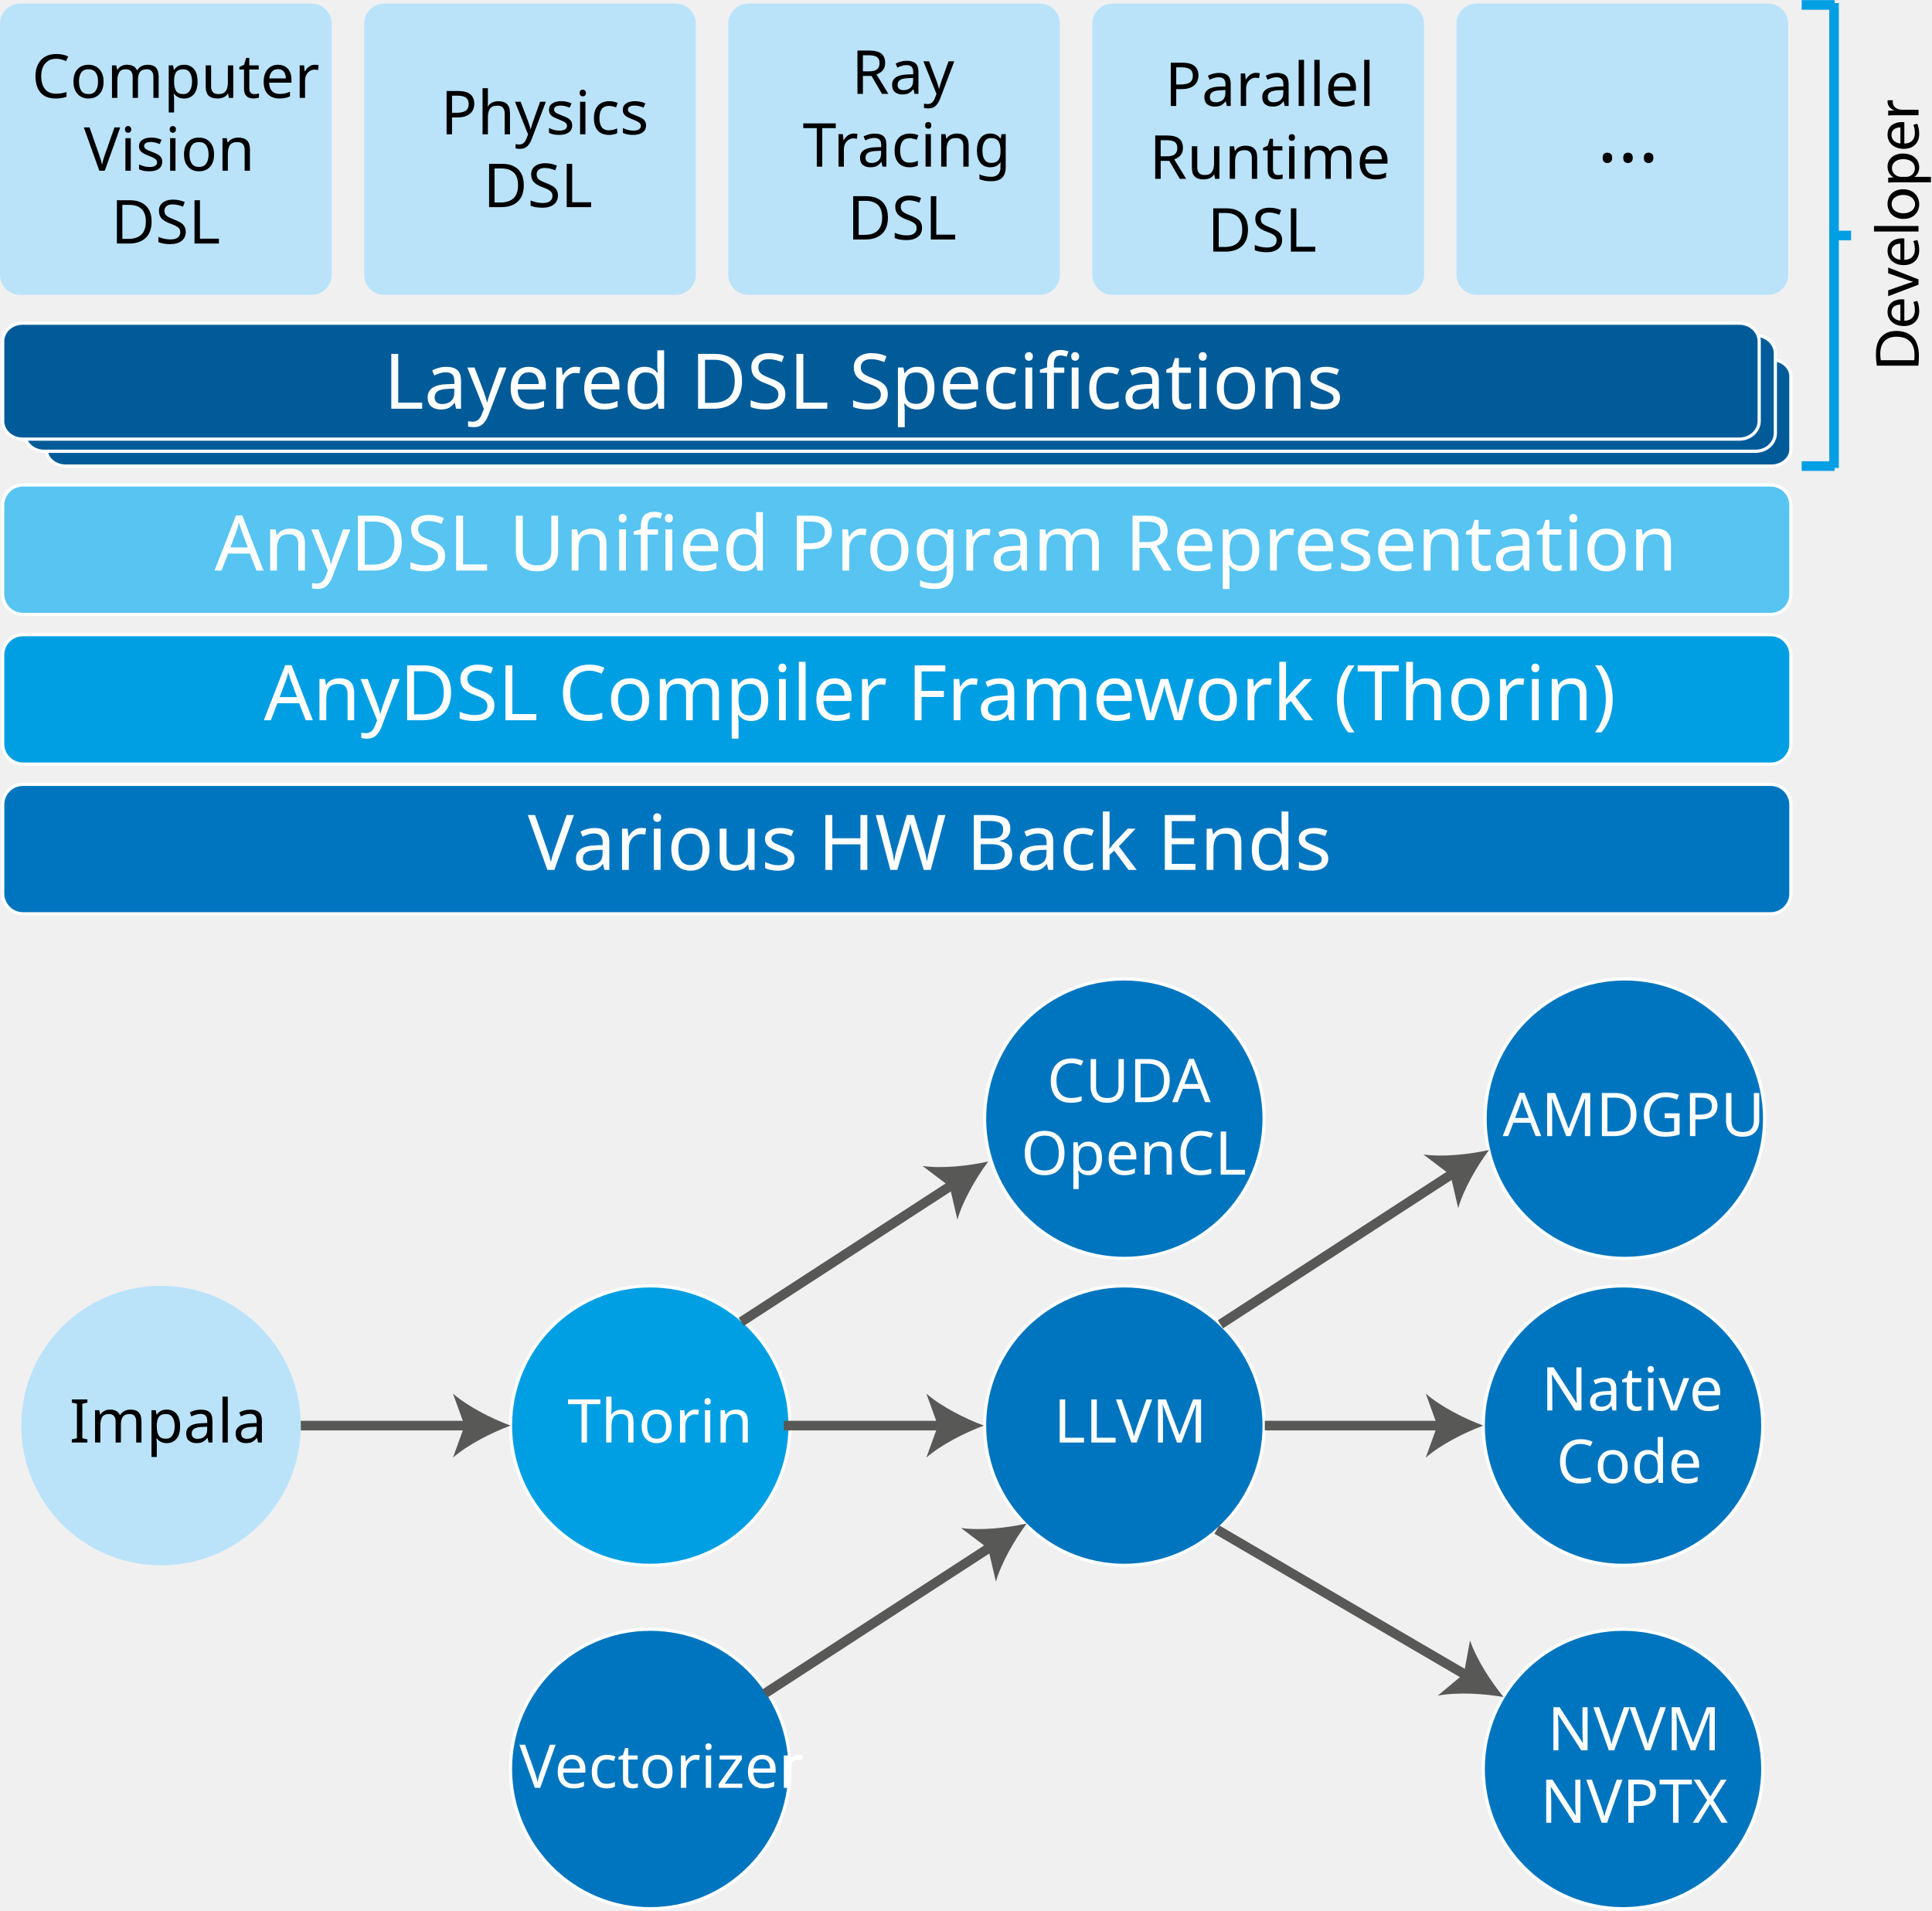
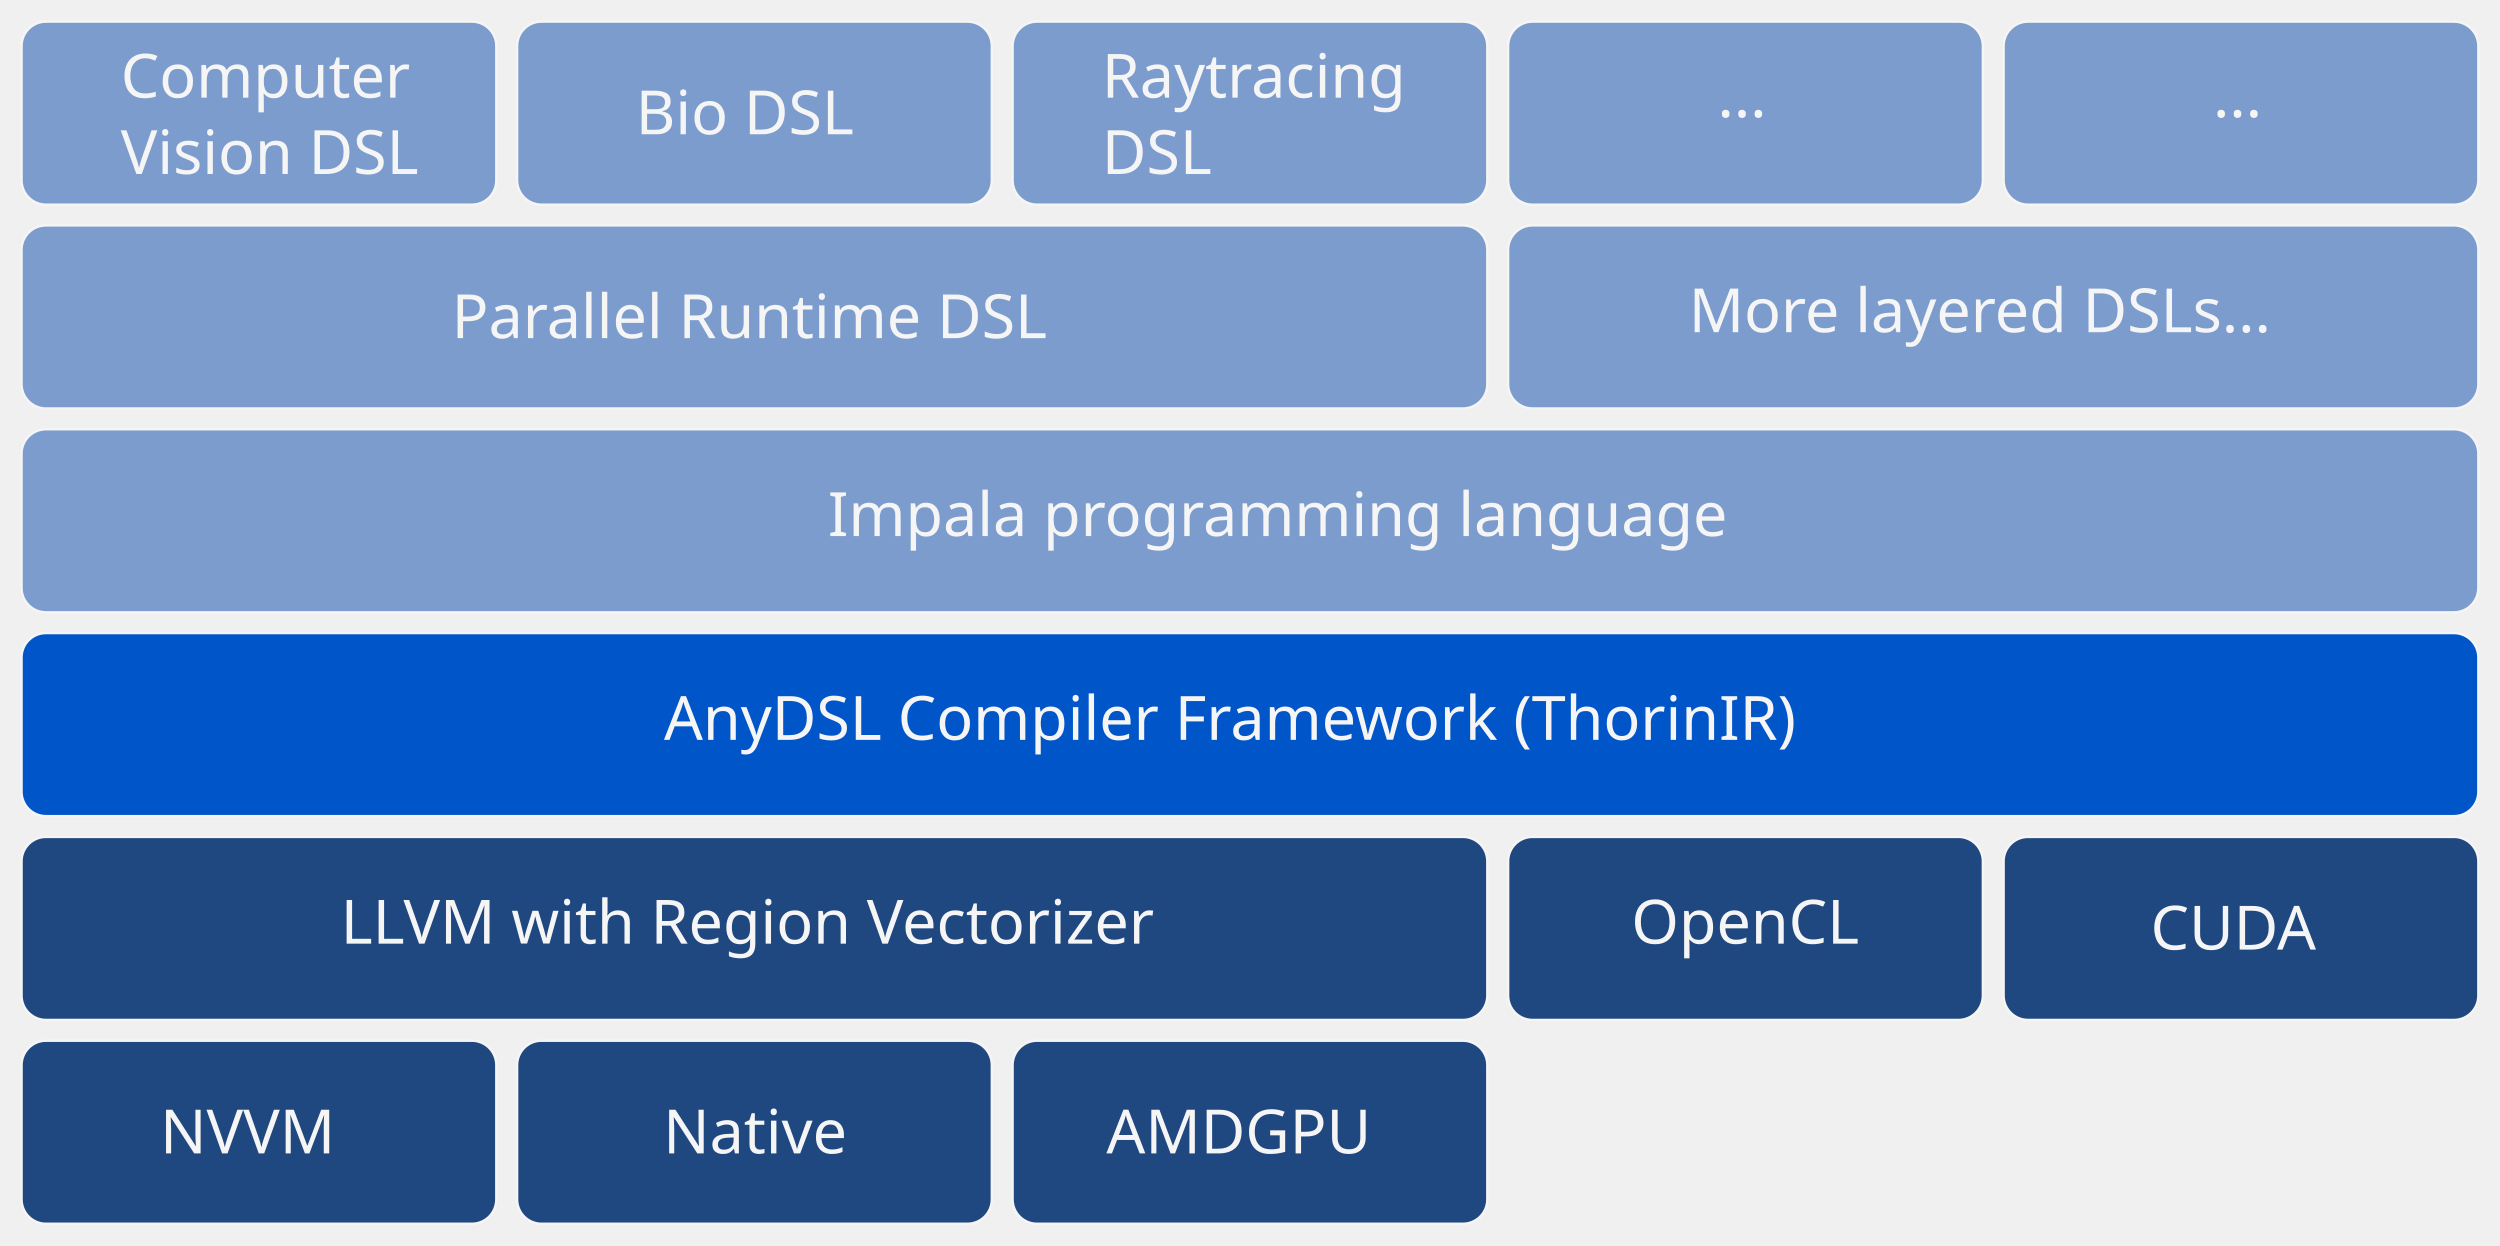
- <svg xmlns="http://www.w3.org/2000/svg" version="1.1" id="Ebene_1" x="0px" y="0px" width="602.926px" height="596.239px" viewBox="0 0 602.926 596.239" enable-background="new 0 0 602.926 596.239" xml:space="preserve">
-   <g>
-     <g>
-       <path fill="#BAE3FA" d="M103.529,85.707c0,3.486-2.826,6.313-6.313,6.313H6.313C2.826,92.019,0,89.193,0,85.707V7.429    c0-3.486,2.826-6.313,6.313-6.313h90.903c3.487,0,6.313,2.827,6.313,6.313V85.707z" />
-       <rect x="5.892" y="17.109" fill="none" width="88.378" height="64.811" />
-       <text transform="matrix(1 0 0 1 9.9141 30.5552)">
-         <tspan x="0" y="0" font-family="'MyriadPro-Regular'" font-size="18.938">Computer</tspan>
-         <tspan x="16.249" y="22.726" font-family="'MyriadPro-Regular'" font-size="18.938">Vision</tspan>
-         <tspan x="24.724" y="45.452" font-family="'MyriadPro-Regular'" font-size="18.938">DSL</tspan>
-       </text>
-     </g>
-     <g>
-       <path fill="#BAE3FA" d="M217.157,85.707c0,3.486-2.826,6.313-6.313,6.313h-90.903c-3.486,0-6.313-2.826-6.313-6.313V7.429    c0-3.486,2.827-6.313,6.313-6.313h90.903c3.487,0,6.313,2.827,6.313,6.313V85.707z" />
-       <rect x="122.046" y="28.472" fill="none" width="88.378" height="53.026" />
-       <text transform="matrix(1 0 0 1 137.5254 41.9175)">
-         <tspan x="0" y="0" font-family="'MyriadPro-Regular'" font-size="18.938">Physics</tspan>
-         <tspan x="13.266" y="22.726" font-family="'MyriadPro-Regular'" font-size="18.938">DSL</tspan>
-       </text>
-     </g>
-     <g>
-       <path fill="#BAE3FA" d="M330.786,85.707c0,3.486-2.826,6.313-6.312,6.313H233.57c-3.487,0-6.313-2.826-6.313-6.313V7.429    c0-3.486,2.826-6.313,6.313-6.313h90.903c3.486,0,6.312,2.827,6.312,6.313V85.707z" />
-       <rect x="235.675" y="15.846" fill="none" width="88.377" height="68.178" />
-       <text transform="matrix(1 0 0 1 265.7456 29.292)">
-         <tspan x="0" y="0" font-family="'MyriadPro-Regular'" font-size="18.938">Ray </tspan>
-         <tspan x="-15.254" y="22.726" font-family="'MyriadPro-Regular'" font-size="18.938">Tracing</tspan>
-         <tspan x="-1.326" y="45.452" font-family="'MyriadPro-Regular'" font-size="18.938">DSL</tspan>
-       </text>
-     </g>
-     <g>
-       <path fill="#BAE3FA" d="M444.415,85.707c0,3.486-2.827,6.313-6.313,6.313h-90.903c-3.486,0-6.313-2.826-6.313-6.313V7.429    c0-3.486,2.827-6.313,6.313-6.313h90.903c3.486,0,6.313,2.827,6.313,6.313V85.707z" />
-       <rect x="348.041" y="19.634" fill="none" width="88.378" height="71.544" />
-       <text transform="matrix(1 0 0 1 363.52 33.0796)">
-         <tspan x="0" y="0" font-family="'MyriadPro-Regular'" font-size="18.938">Parallel </tspan>
-         <tspan x="-4.848" y="22.726" font-family="'MyriadPro-Regular'" font-size="18.938">Runtime</tspan>
-         <tspan x="13.266" y="45.452" font-family="'MyriadPro-Regular'" font-size="18.938">DSL</tspan>
-       </text>
-     </g>
-     <g>
-       <path fill="#BAE3FA" d="M558.043,85.707c0,3.486-2.825,6.313-6.313,6.313h-90.903c-3.487,0-6.313-2.826-6.313-6.313V7.429    c0-3.486,2.825-6.313,6.313-6.313h90.903c3.487,0,6.313,2.827,6.313,6.313V85.707z" />
-       <rect x="461.67" y="33.522" fill="none" width="88.377" height="27.776" />
-       <text transform="matrix(1 0 0 1 498.4102 50.5532)" font-family="'MyriadPro-Regular'" font-size="23.988">...</text>
-     </g>
-     <path fill="#009FE3" stroke="#FFFFFF" stroke-miterlimit="10" d="M558.885,232.161c0,3.486-2.826,6.313-6.313,6.313H7.155   c-3.486,0-6.313-2.827-6.313-6.313v-27.775c0-3.487,2.827-6.313,6.313-6.313h545.417c3.486,0,6.313,2.826,6.313,6.313V232.161z" />
-     <g>
-       <path fill="#005B98" stroke="#FFFFFF" stroke-miterlimit="10" d="M558.885,140.272c0,2.869-2.756,5.195-6.16,5.195H20.574    c-3.402,0-6.16-2.326-6.16-5.195v-22.857c0-2.87,2.758-5.195,6.16-5.195h532.15c3.404,0,6.16,2.325,6.16,5.195V140.272z" />
-       <path fill="#005B98" stroke="#FFFFFF" stroke-miterlimit="10" d="M554.046,135.182c0,3.124-2.767,5.655-6.183,5.655H13.757    c-3.412,0-6.182-2.531-6.182-5.655V110.3c0-3.124,2.77-5.655,6.182-5.655h534.106c3.416,0,6.183,2.531,6.183,5.655V135.182z" />
-       <path fill="#005B98" stroke="#FFFFFF" stroke-miterlimit="10" d="M548.994,131.395c0,3.123-2.776,5.655-6.199,5.655H7.043    c-3.423,0-6.201-2.533-6.201-5.655v-24.882c0-3.123,2.778-5.656,6.201-5.656h535.752c3.423,0,6.199,2.533,6.199,5.656V131.395z" />
-       <rect x="38.298" y="110.537" fill="none" width="430.104" height="23.567" />
-       <text transform="matrix(1 0 0 1 119.7866 127.5679)" fill="#FFFFFF" font-family="'MyriadPro-Regular'" font-size="23.988">Layered DSL Specifications</text>
-     </g>
-     <g>
-       <path fill="#57C4F2" stroke="#FFFFFF" stroke-miterlimit="10" d="M558.885,185.447c0,3.486-2.826,6.313-6.313,6.313H7.155    c-3.486,0-6.313-2.827-6.313-6.313v-27.776c0-3.486,2.827-6.313,6.313-6.313h545.417c3.486,0,6.313,2.827,6.313,6.313V185.447z" />
-       <rect x="50.923" y="161.039" fill="none" width="437.68" height="23.567" />
-       <text transform="matrix(1 0 0 1 66.958 178.0698)" fill="#FFFFFF" font-family="'MyriadPro-Regular'" font-size="23.988">AnyDSL Unified Program Representation</text>
-     </g>
-     <g>
-       <rect x="55.974" y="207.752" fill="none" width="430.105" height="23.568" />
-       <text transform="matrix(1 0 0 1 82.3374 224.7837)" fill="#FFFFFF" font-family="'MyriadPro-Regular'" font-size="23.988">AnyDSL Compiler Framework (Thorin) </text>
-     </g>
-     <g>
-       <path fill="#0075BF" stroke="#FFFFFF" stroke-miterlimit="10" d="M558.885,278.875c0,3.486-2.826,6.313-6.313,6.313H7.155    c-3.486,0-6.313-2.826-6.313-6.313V251.1c0-3.486,2.827-6.313,6.313-6.313h545.417c3.486,0,6.313,2.827,6.313,6.313V278.875z" />
-       <rect x="59.761" y="254.467" fill="none" width="430.104" height="23.567" />
-       <text transform="matrix(1 0 0 1 164.7207 271.498)" fill="#FFFFFF" font-family="'MyriadPro-Regular'" font-size="23.988">Various HW Back Ends </text>
-     </g>
-     <line fill="none" stroke="#009FE3" stroke-width="3" stroke-miterlimit="10" x1="562.252" y1="145.467" x2="572.563" y2="145.467" />
-     <line fill="none" stroke="#009FE3" stroke-width="3" stroke-miterlimit="10" x1="572.352" y1="73.502" x2="577.681" y2="73.502" />
-     <line fill="none" stroke="#009FE3" stroke-width="3" stroke-miterlimit="10" x1="562.252" y1="1.538" x2="572.563" y2="1.538" />
-     <g>
-       <line fill="none" stroke="#009FE3" stroke-width="3" stroke-miterlimit="10" x1="572.352" y1="0.958" x2="572.352" y2="146.046" />
-       <g>
-         <path d="M585.728,114.125c-0.177-1.037-0.294-2.269-0.294-3.619c0-2.446,0.586-4.187,1.643-5.34     c1.077-1.193,2.603-1.878,4.734-1.878c2.151,0,3.912,0.685,5.125,1.897c1.232,1.252,1.897,3.286,1.897,5.849     c0,1.232-0.059,2.23-0.157,3.09H585.728z M597.386,112.424c0.059-0.431,0.078-1.057,0.078-1.722c0-3.658-2.034-5.614-5.595-5.614     c-3.11-0.02-5.086,1.741-5.086,5.34c0,0.881,0.078,1.546,0.176,1.996H597.386z" />
-         <path d="M594.295,100.118c2.328-0.04,3.286-1.507,3.286-3.248c0-1.232-0.215-1.995-0.489-2.621l1.232-0.314     c0.275,0.607,0.607,1.664,0.607,3.17c0,2.914-1.937,4.655-4.793,4.655s-5.086-1.683-5.086-4.44c0-3.11,2.699-3.912,4.44-3.912     c0.352,0,0.606,0.02,0.802,0.059V100.118z M593.063,95.071c-1.075-0.02-2.777,0.451-2.777,2.387c0,1.761,1.584,2.504,2.777,2.641     V95.071z" />
-         <path d="M589.248,90.609l5.301-1.858c0.881-0.313,1.663-0.567,2.446-0.763v-0.06c-0.783-0.215-1.565-0.489-2.446-0.801     l-5.301-1.839v-1.8l9.468,3.717v1.643l-9.468,3.599V90.609z" />
-         <path d="M594.295,81.102c2.328-0.04,3.286-1.507,3.286-3.248c0-1.232-0.215-1.995-0.489-2.621l1.232-0.314     c0.275,0.607,0.607,1.664,0.607,3.17c0,2.914-1.937,4.655-4.793,4.655s-5.086-1.683-5.086-4.44c0-3.11,2.699-3.913,4.44-3.913     c0.352,0,0.606,0.02,0.802,0.058V81.102z M593.063,76.055c-1.075-0.02-2.777,0.451-2.777,2.387c0,1.761,1.584,2.503,2.777,2.641     V76.055z" />
-         <path d="M584.827,72.258v-1.721h13.889v1.721H584.827z" />
-         <path d="M593.903,59.073c3.502,0,5.028,2.445,5.028,4.715c0,2.542-1.878,4.537-4.871,4.537c-3.149,0-5.008-2.092-5.008-4.694     C589.053,60.912,591.027,59.073,593.903,59.073z M594.002,66.566c2.073,0,3.638-1.174,3.638-2.856     c0-1.644-1.544-2.875-3.678-2.875c-1.604,0-3.619,0.802-3.619,2.836C590.343,65.685,592.222,66.566,594.002,66.566z" />
-         <path d="M592.339,56.9c-1.213,0-2.191,0.04-3.091,0.078v-1.526l1.624-0.097v-0.04c-1.155-0.684-1.819-1.819-1.819-3.365     c0-2.308,1.937-4.029,4.792-4.029c3.404,0,5.087,2.093,5.087,4.323c0,1.252-0.548,2.347-1.487,2.915v0.04h5.145V56.9H592.339z      M594.861,55.199c0.256,0,0.49-0.02,0.705-0.079c1.193-0.313,2.015-1.35,2.015-2.582c0-1.819-1.485-2.876-3.657-2.876     c-1.878,0-3.502,0.998-3.502,2.817c0,1.173,0.821,2.289,2.112,2.601c0.216,0.06,0.47,0.118,0.685,0.118H594.861z" />
-         <path d="M594.295,44.811c2.328-0.04,3.286-1.507,3.286-3.248c0-1.232-0.215-1.995-0.489-2.621l1.232-0.314     c0.275,0.607,0.607,1.664,0.607,3.17c0,2.914-1.937,4.655-4.793,4.655s-5.086-1.683-5.086-4.44c0-3.11,2.699-3.913,4.44-3.913     c0.352,0,0.606,0.02,0.802,0.059V44.811z M593.063,39.763c-1.075-0.02-2.777,0.451-2.777,2.387c0,1.761,1.584,2.504,2.777,2.641     V39.763z" />
-         <path d="M592.202,35.966c-1.114,0-2.073,0.02-2.954,0.078v-1.505l1.878-0.079v-0.059c-1.271-0.43-2.073-1.487-2.073-2.641     c0-0.177,0.02-0.313,0.038-0.469h1.625c-0.04,0.176-0.04,0.351-0.04,0.586c0,1.213,0.9,2.073,2.191,2.308     c0.235,0.039,0.528,0.059,0.802,0.059h5.047v1.721H592.202z" />
-       </g>
-     </g>
-   </g>
-   <g>
-     <g>
-       <circle fill="#BAE3FA" cx="50.258" cy="444.924" r="43.619" />
-       <rect x="5.008" y="436.831" fill="none" width="86.855" height="27.489" />
-       <text transform="matrix(1 0 0 1 21.6655 450.2065)" font-family="'MyriadPro-Regular'" font-size="18.839">Impala</text>
-     </g>
-     <g>
-       <circle fill="#009FE3" stroke="#FFFFFF" stroke-miterlimit="10" cx="202.929" cy="444.925" r="43.618" />
-       <rect x="159.257" y="436.831" fill="none" width="86.855" height="27.489" />
-       <text transform="matrix(1 0 0 1 177.0928 450.2065)" fill="#FFFFFF" font-family="'MyriadPro-Regular'" font-size="18.839">Thorin</text>
-     </g>
-     <g>
-       <circle fill="#0075BF" stroke="#FFFFFF" stroke-miterlimit="10" cx="202.929" cy="552.089" r="43.618" />
-       <rect x="158.264" y="544.589" fill="none" width="86.854" height="27.49" />
-       <text transform="matrix(1 0 0 1 162.0923 557.9653)" fill="#FFFFFF" font-family="'MyriadPro-Regular'" font-size="18.839">Vectorizer</text>
-     </g>
-     <g>
-       <circle fill="#0075BF" stroke="#FFFFFF" stroke-miterlimit="10" cx="350.881" cy="444.924" r="43.618" />
-       <rect x="307.175" y="436.831" fill="none" width="86.855" height="27.489" />
-       <text transform="matrix(1 0 0 1 328.8818 450.2065)" fill="#FFFFFF" font-family="'MyriadPro-Regular'" font-size="18.839">LLVM</text>
-     </g>
-     <g>
-       <circle fill="#0075BF" stroke="#FFFFFF" stroke-miterlimit="10" cx="350.881" cy="349.128" r="43.618" />
-       <rect x="306.922" y="330.602" fill="none" width="86.854" height="49.565" />
-       <text transform="matrix(1 0 0 1 326.7534 343.978)">
-         <tspan x="0" y="0" fill="#FFFFFF" font-family="'MyriadPro-Regular'" font-size="18.839">CUDA</tspan>
-         <tspan x="-8.11" y="22.606" fill="#FFFFFF" font-family="'MyriadPro-Regular'" font-size="18.839">OpenCL</tspan>
-       </text>
-     </g>
-     <g>
-       <circle fill="#0075BF" stroke="#FFFFFF" stroke-miterlimit="10" cx="507.07" cy="349.128" r="43.619" />
-       <rect x="462.336" y="341.199" fill="none" width="86.854" height="27.488" />
-       <text transform="matrix(1 0 0 1 468.9619 354.5747)" fill="#FFFFFF" font-family="'MyriadPro-Regular'" font-size="18.839">AMDGPU</text>
-     </g>
-     <g>
-       <circle fill="#0075BF" stroke="#FFFFFF" stroke-miterlimit="10" cx="506.507" cy="444.925" r="43.618" />
-       <rect x="462.922" y="426.823" fill="none" width="86.854" height="41.617" />
-       <text transform="matrix(1 0 0 1 481.0391 440.1987)">
-         <tspan x="0" y="0" fill="#FFFFFF" font-family="'MyriadPro-Regular'" font-size="18.839">Native </tspan>
-         <tspan x="4.644" y="22.606" fill="#FFFFFF" font-family="'MyriadPro-Regular'" font-size="18.839">Code</tspan>
-       </text>
-     </g>
-     <g>
-       <circle fill="#0075BF" stroke="#FFFFFF" stroke-miterlimit="10" cx="506.507" cy="552.089" r="43.618" />
-       <rect x="463.806" y="532.891" fill="none" width="86.854" height="43.556" />
-       <text transform="matrix(1 0 0 1 482.9492 546.2671)">
-         <tspan x="0" y="0" fill="#FFFFFF" font-family="'MyriadPro-Regular'" font-size="18.839">NVVM</tspan>
-         <tspan x="-2.241" y="22.606" fill="#FFFFFF" font-family="'MyriadPro-Regular'" font-size="18.839">NVPTX</tspan>
-       </text>
-     </g>
-     <g>
-       <g>
-         <line fill="none" stroke="#585857" stroke-width="3" stroke-miterlimit="10" x1="93.876" y1="444.924" x2="146.637" y2="444.924" />
-         <g>
-           <path fill="#585857" d="M159.311,444.924c-5.964,2.213-13.363,5.988-17.949,9.987l3.612-9.987l-3.612-9.985      C145.948,438.938,153.347,442.713,159.311,444.924z" />
-         </g>
-       </g>
-     </g>
-     <g>
-       <g>
-         <line fill="none" stroke="#585857" stroke-width="3" stroke-miterlimit="10" x1="244.588" y1="444.924" x2="294.367" y2="444.924" />
-         <g>
-           <path fill="#585857" d="M307.041,444.924c-5.964,2.213-13.363,5.988-17.949,9.987l3.612-9.987l-3.612-9.985      C293.678,438.938,301.077,442.713,307.041,444.924z" />
-         </g>
-       </g>
-     </g>
-     <g>
-       <g>
-         <line fill="none" stroke="#585857" stroke-width="3" stroke-miterlimit="10" x1="394.711" y1="444.924" x2="450.215" y2="444.924" />
-         <g>
-           <path fill="#585857" d="M462.889,444.924c-5.964,2.213-13.363,5.988-17.949,9.987l3.612-9.987l-3.612-9.985      C449.525,438.938,456.925,442.713,462.889,444.924z" />
-         </g>
-       </g>
-     </g>
-     <g>
-       <g>
-         <line fill="none" stroke="#585857" stroke-width="3" stroke-miterlimit="10" x1="238.703" y1="528.523" x2="309.778" y2="482.383" />
-         <g>
-           <path fill="#585857" d="M320.409,475.483c-3.797,5.104-7.948,12.299-9.617,18.15l-2.408-10.344l-8.467-6.408      C305.941,477.738,314.203,476.875,320.409,475.483z" />
-         </g>
-       </g>
-     </g>
-     <g>
-       <g>
-         <line fill="none" stroke="#585857" stroke-width="3" stroke-miterlimit="10" x1="379.746" y1="477.371" x2="458.273" y2="523.243" />
-         <g>
-           <path fill="#585857" d="M469.217,529.635c-6.266-1.098-14.559-1.569-20.536-0.43l8.156-6.802l1.918-10.444      C460.697,517.726,465.183,524.718,469.217,529.635z" />
-         </g>
-       </g>
-     </g>
-     <g>
-       <g>
-         <line fill="none" stroke="#585857" stroke-width="3" stroke-miterlimit="10" x1="231.334" y1="412.526" x2="297.767" y2="369.401" />
-         <g>
-           <path fill="#585857" d="M308.397,362.5c-3.797,5.104-7.948,12.299-9.618,18.15l-2.408-10.344l-8.467-6.409      C293.93,364.755,302.191,363.893,308.397,362.5z" />
-         </g>
-       </g>
-     </g>
-     <g>
-       <g>
-         <line fill="none" stroke="#585857" stroke-width="3" stroke-miterlimit="10" x1="380.869" y1="413.311" x2="454.051" y2="365.804" />
-         <g>
-           <path fill="#585857" d="M464.682,358.904c-3.797,5.104-7.948,12.299-9.617,18.15l-2.408-10.344l-8.467-6.408      C450.214,361.159,458.476,360.296,464.682,358.904z" />
-         </g>
-       </g>
-     </g>
+ <svg xmlns="http://www.w3.org/2000/svg" width="544.17" height="271.07" version="1.1" viewBox="0 0 544.17 271.07" xml:space="preserve">
+   <g transform="matrix(1.3333 0 0 -1.3333 0 271.07)">
+     <path d="m77.042 199.78h-69.538c-2.201 0-3.985-1.784-3.985-3.985v-21.918c0-2.201 1.784-3.985 3.985-3.985h69.538c2.201 0 3.985 1.784 3.985 3.985v21.918c0 2.201-1.784 3.985-3.985 3.985z" fill="#7c9ccd" stroke="#f5f5f5" stroke-miterlimit="10" stroke-width=".399" />
+     <text transform="scale(1,-1)" x="19.712" y="-187.358" fill="#f5f5f5" font-family="'Noto Sans'" font-size="9.963px" style="font-feature-settings:normal;font-variant-caps:normal;font-variant-ligatures:normal;font-variant-numeric:normal">
+       <tspan x="19.712" y="-187.358">Computer</tspan>
+       <tspan x="19.712" y="-174.905">Vision DSL</tspan>
+     </text>
+     <path d="m157.94 199.78h-69.538c-2.201 0-3.985-1.784-3.985-3.985v-21.918c0-2.201 1.784-3.985 3.985-3.985h69.538c2.201 0 3.985 1.784 3.985 3.985v21.918c0 2.201-1.784 3.985-3.985 3.985z" fill="#7c9ccd" stroke="#f5f5f5" stroke-miterlimit="10" stroke-width=".399" />
+     <text transform="scale(1,-1)" x="103.782" y="-181.381" fill="#f5f5f5" font-family="'Noto Sans'" font-size="9.963px" style="font-feature-settings:normal;font-variant-caps:normal;font-variant-ligatures:normal;font-variant-numeric:normal">
+       <tspan x="103.782" y="-181.381">Bio DSL</tspan>
+     </text>
+     <path d="m238.83 199.78h-69.538c-2.201 0-3.985-1.784-3.985-3.985v-21.918c0-2.201 1.784-3.985 3.985-3.985h69.538c2.201 0 3.985 1.784 3.985 3.985v21.918c0 2.201-1.784 3.985-3.985 3.985z" fill="#7c9ccd" stroke="#f5f5f5" stroke-miterlimit="10" stroke-width=".399" />
+     <text transform="scale(1,-1)" x="179.882" y="-187.358" fill="#f5f5f5" font-family="'Noto Sans'" font-size="9.963px" style="font-feature-settings:normal;font-variant-caps:normal;font-variant-ligatures:normal;font-variant-numeric:normal">
+       <tspan x="179.882" y="-187.358">Raytracing</tspan>
+       <tspan x="179.882" y="-174.905">DSL</tspan>
+     </text>
+     <path d="m319.73 199.78h-69.538c-2.201 0-3.985-1.784-3.985-3.985v-21.918c0-2.201 1.784-3.985 3.985-3.985h69.538c2.201 0 3.985 1.784 3.985 3.985v21.918c0 2.201-1.784 3.985-3.985 3.985z" fill="#7c9ccd" stroke="#f5f5f5" stroke-miterlimit="10" stroke-width=".399" />
+     <text transform="scale(1,-1)" x="280.391" y="-184.189" fill="#f5f5f5" font-family="'Noto Sans'" font-size="9.963px" style="font-feature-settings:normal;font-variant-caps:normal;font-variant-ligatures:normal;font-variant-numeric:normal">
+       <tspan x="280.391" y="-184.189">...</tspan>
+     </text>
+     <path d="m400.62 199.78h-69.538c-2.201 0-3.985-1.784-3.985-3.985v-21.918c0-2.201 1.784-3.985 3.985-3.985h69.538c2.201 0 3.985 1.784 3.985 3.985v21.918c0 2.201-1.784 3.985-3.985 3.985z" fill="#7c9ccd" stroke="#f5f5f5" stroke-miterlimit="10" stroke-width=".399" />
+     <text transform="scale(1,-1)" x="361.285" y="-184.189" fill="#f5f5f5" font-family="'Noto Sans'" font-size="9.963px" style="font-feature-settings:normal;font-variant-caps:normal;font-variant-ligatures:normal;font-variant-numeric:normal">
+       <tspan x="361.285" y="-184.189">...</tspan>
+     </text>
+     <text transform="scale(1,-1)" x="361.285" y="-150.914" fill="#f5f5f5" font-family="'Noto Sans'" font-size="9.963px" style="font-feature-settings:normal;font-variant-caps:normal;font-variant-ligatures:normal;font-variant-numeric:normal">
+       <tspan x="361.285" y="-150.914">...</tspan>
+     </text>
+     <path d="m319.73 66.683h-69.538c-2.201 0-3.985-1.784-3.985-3.985v-21.918c0-2.201 1.784-3.985 3.985-3.985h69.538c2.201 0 3.985 1.784 3.985 3.985v21.918c0 2.201-1.784 3.985-3.985 3.985z" fill="#204880" stroke="#f5f5f5" stroke-miterlimit="10" stroke-width=".399" />
+     <text transform="scale(1,-1)" x="266.318" y="-49.248" fill="#f5f5f5" font-family="'Noto Sans'" font-size="9.963px" style="font-feature-settings:normal;font-variant-caps:normal;font-variant-ligatures:normal;font-variant-numeric:normal">
+       <tspan x="266.318" y="-49.248">OpenCL</tspan>
+     </text>
+     <path d="m400.62 66.683h-69.538c-2.201 0-3.985-1.784-3.985-3.985v-21.918c0-2.201 1.784-3.985 3.985-3.985h69.538c2.201 0 3.985 1.784 3.985 3.985v21.918c0 2.201-1.784 3.985-3.985 3.985z" fill="#204880" stroke="#f5f5f5" stroke-miterlimit="10" stroke-width=".399" />
+     <text transform="scale(1,-1)" x="351.087" y="-48.28" fill="#f5f5f5" font-family="'Noto Sans'" font-size="9.963px" style="font-feature-settings:normal;font-variant-caps:normal;font-variant-ligatures:normal;font-variant-numeric:normal">
+       <tspan x="351.087" y="-48.28">CUDA</tspan>
+     </text>
+     <path d="m77.042 33.408h-69.538c-2.201 0-3.985-1.784-3.985-3.985v-21.918c0-2.201 1.784-3.985 3.985-3.985h69.538c2.201 0 3.985 1.784 3.985 3.985v21.918c0 2.201-1.784 3.985-3.985 3.985z" fill="#204880" stroke="#f5f5f5" stroke-miterlimit="10" stroke-width=".399" />
+     <text transform="scale(1,-1)" x="26.139" y="-15.005" fill="#f5f5f5" font-family="'Noto Sans'" font-size="9.963px" style="font-feature-settings:normal;font-variant-caps:normal;font-variant-ligatures:normal;font-variant-numeric:normal">
+       <tspan x="26.139" y="-15.005">NVVM</tspan>
+     </text>
+     <path d="m157.94 33.408h-69.538c-2.201 0-3.985-1.784-3.985-3.985v-21.918c0-2.201 1.784-3.985 3.985-3.985h69.538c2.201 0 3.985 1.784 3.985 3.985v21.918c0 2.201-1.784 3.985-3.985 3.985z" fill="#204880" stroke="#f5f5f5" stroke-miterlimit="10" stroke-width=".399" />
+     <text transform="scale(1,-1)" x="108.272" y="-15.005" fill="#f5f5f5" font-family="'Noto Sans'" font-size="9.963px" style="font-feature-settings:normal;font-variant-caps:normal;font-variant-ligatures:normal;font-variant-numeric:normal">
+       <tspan x="108.272" y="-15.005">Native</tspan>
+     </text>
+     <path d="m238.83 33.408h-69.538c-2.201 0-3.985-1.784-3.985-3.985v-21.918c0-2.201 1.784-3.985 3.985-3.985h69.538c2.201 0 3.985 1.784 3.985 3.985v21.918c0 2.201-1.784 3.985-3.985 3.985z" fill="#204880" stroke="#f5f5f5" stroke-miterlimit="10" stroke-width=".399" />
+     <text transform="scale(1,-1)" x="180.622" y="-15.005" fill="#f5f5f5" font-family="'Noto Sans'" font-size="9.963px" style="font-feature-settings:normal;font-variant-caps:normal;font-variant-ligatures:normal;font-variant-numeric:normal">
+       <tspan x="180.622" y="-15.005">AMDGPU</tspan>
+     </text>
+     <path d="m238.83 166.51h-231.33c-2.201 0-3.985-1.784-3.985-3.985v-21.918c0-2.201 1.784-3.985 3.985-3.985h231.33c2.201 0 3.985 1.784 3.985 3.985v21.918c0 2.201-1.784 3.985-3.985 3.985z" fill="#7c9ccd" stroke="#f5f5f5" stroke-miterlimit="10" stroke-width=".399" />
+     <text transform="scale(1,-1)" x="73.735" y="-148.105" fill="#f5f5f5" font-family="'Noto Sans'" font-size="9.963px" style="font-feature-settings:normal;font-variant-caps:normal;font-variant-ligatures:normal;font-variant-numeric:normal">
+       <tspan x="73.735" y="-148.105">Parallel Runtime DSL</tspan>
+     </text>
+     <path d="m400.62 166.51h-150.43c-2.201 0-3.985-1.784-3.985-3.985v-21.918c0-2.201 1.784-3.985 3.985-3.985h150.43c2.201 0 3.985 1.784 3.985 3.985v21.918c0 2.201-1.784 3.985-3.985 3.985z" fill="#7c9ccd" stroke="#f5f5f5" stroke-miterlimit="10" stroke-width=".399" />
+     <text transform="scale(1,-1)" x="275.69" y="-149.074" fill="#f5f5f5" font-family="'Noto Sans'" font-size="9.963px" style="font-feature-settings:normal;font-variant-caps:normal;font-variant-ligatures:normal;font-variant-numeric:normal">
+       <tspan x="275.69" y="-149.074">More layered DSLs...</tspan>
+     </text>
+     <path d="m400.62 133.23h-393.12c-2.201 0-3.985-1.784-3.985-3.985v-21.918c0-2.201 1.784-3.985 3.985-3.985h393.12c2.201 0 3.985 1.784 3.985 3.985v21.918c0 2.201-1.784 3.985-3.985 3.985z" fill="#7c9ccd" stroke="#f5f5f5" stroke-miterlimit="10" stroke-width=".399" />
+     <text transform="scale(1,-1)" x="135.14" y="-115.799" fill="#f5f5f5" font-family="'Noto Sans'" font-size="9.963px" style="font-feature-settings:normal;font-variant-caps:normal;font-variant-ligatures:normal;font-variant-numeric:normal">
+       <tspan x="135.14" y="-115.799">Impala programming language</tspan>
+     </text>
+     <path d="m400.62 99.958h-393.12c-2.201 0-3.985-1.784-3.985-3.985v-21.918c0-2.201 1.784-3.985 3.985-3.985h393.12c2.201 0 3.985 1.784 3.985 3.985v21.918c0 2.201-1.784 3.985-3.985 3.985z" fill="#0055c9" stroke="#f5f5f5" stroke-miterlimit="10" stroke-width=".399" />
+     <text transform="scale(1,-1)" x="108.393" y="-82.524" fill="#f5f5f5" font-family="'Noto Sans'" font-size="9.963px" style="font-feature-settings:normal;font-variant-caps:normal;font-variant-ligatures:normal;font-variant-numeric:normal">
+       <tspan x="108.393" y="-82.524">AnyDSL Compiler Framework (ThorinIR)</tspan>
+     </text>
+     <path d="m238.83 66.683h-231.33c-2.201 0-3.985-1.784-3.985-3.985v-21.918c0-2.201 1.784-3.985 3.985-3.985h231.33c2.201 0 3.985 1.784 3.985 3.985v21.918c0 2.201-1.784 3.985-3.985 3.985z" fill="#204880" stroke="#f5f5f5" stroke-miterlimit="10" stroke-width=".399" />
+     <text transform="scale(1,-1)" x="55.622" y="-49.248" fill="#f5f5f5" font-family="'Noto Sans'" font-size="9.963px" style="font-feature-settings:normal;font-variant-caps:normal;font-variant-ligatures:normal;font-variant-numeric:normal">
+       <tspan x="55.622" y="-49.248">LLVM with Region Vectorizer</tspan>
+     </text>
  </g>
</svg>
